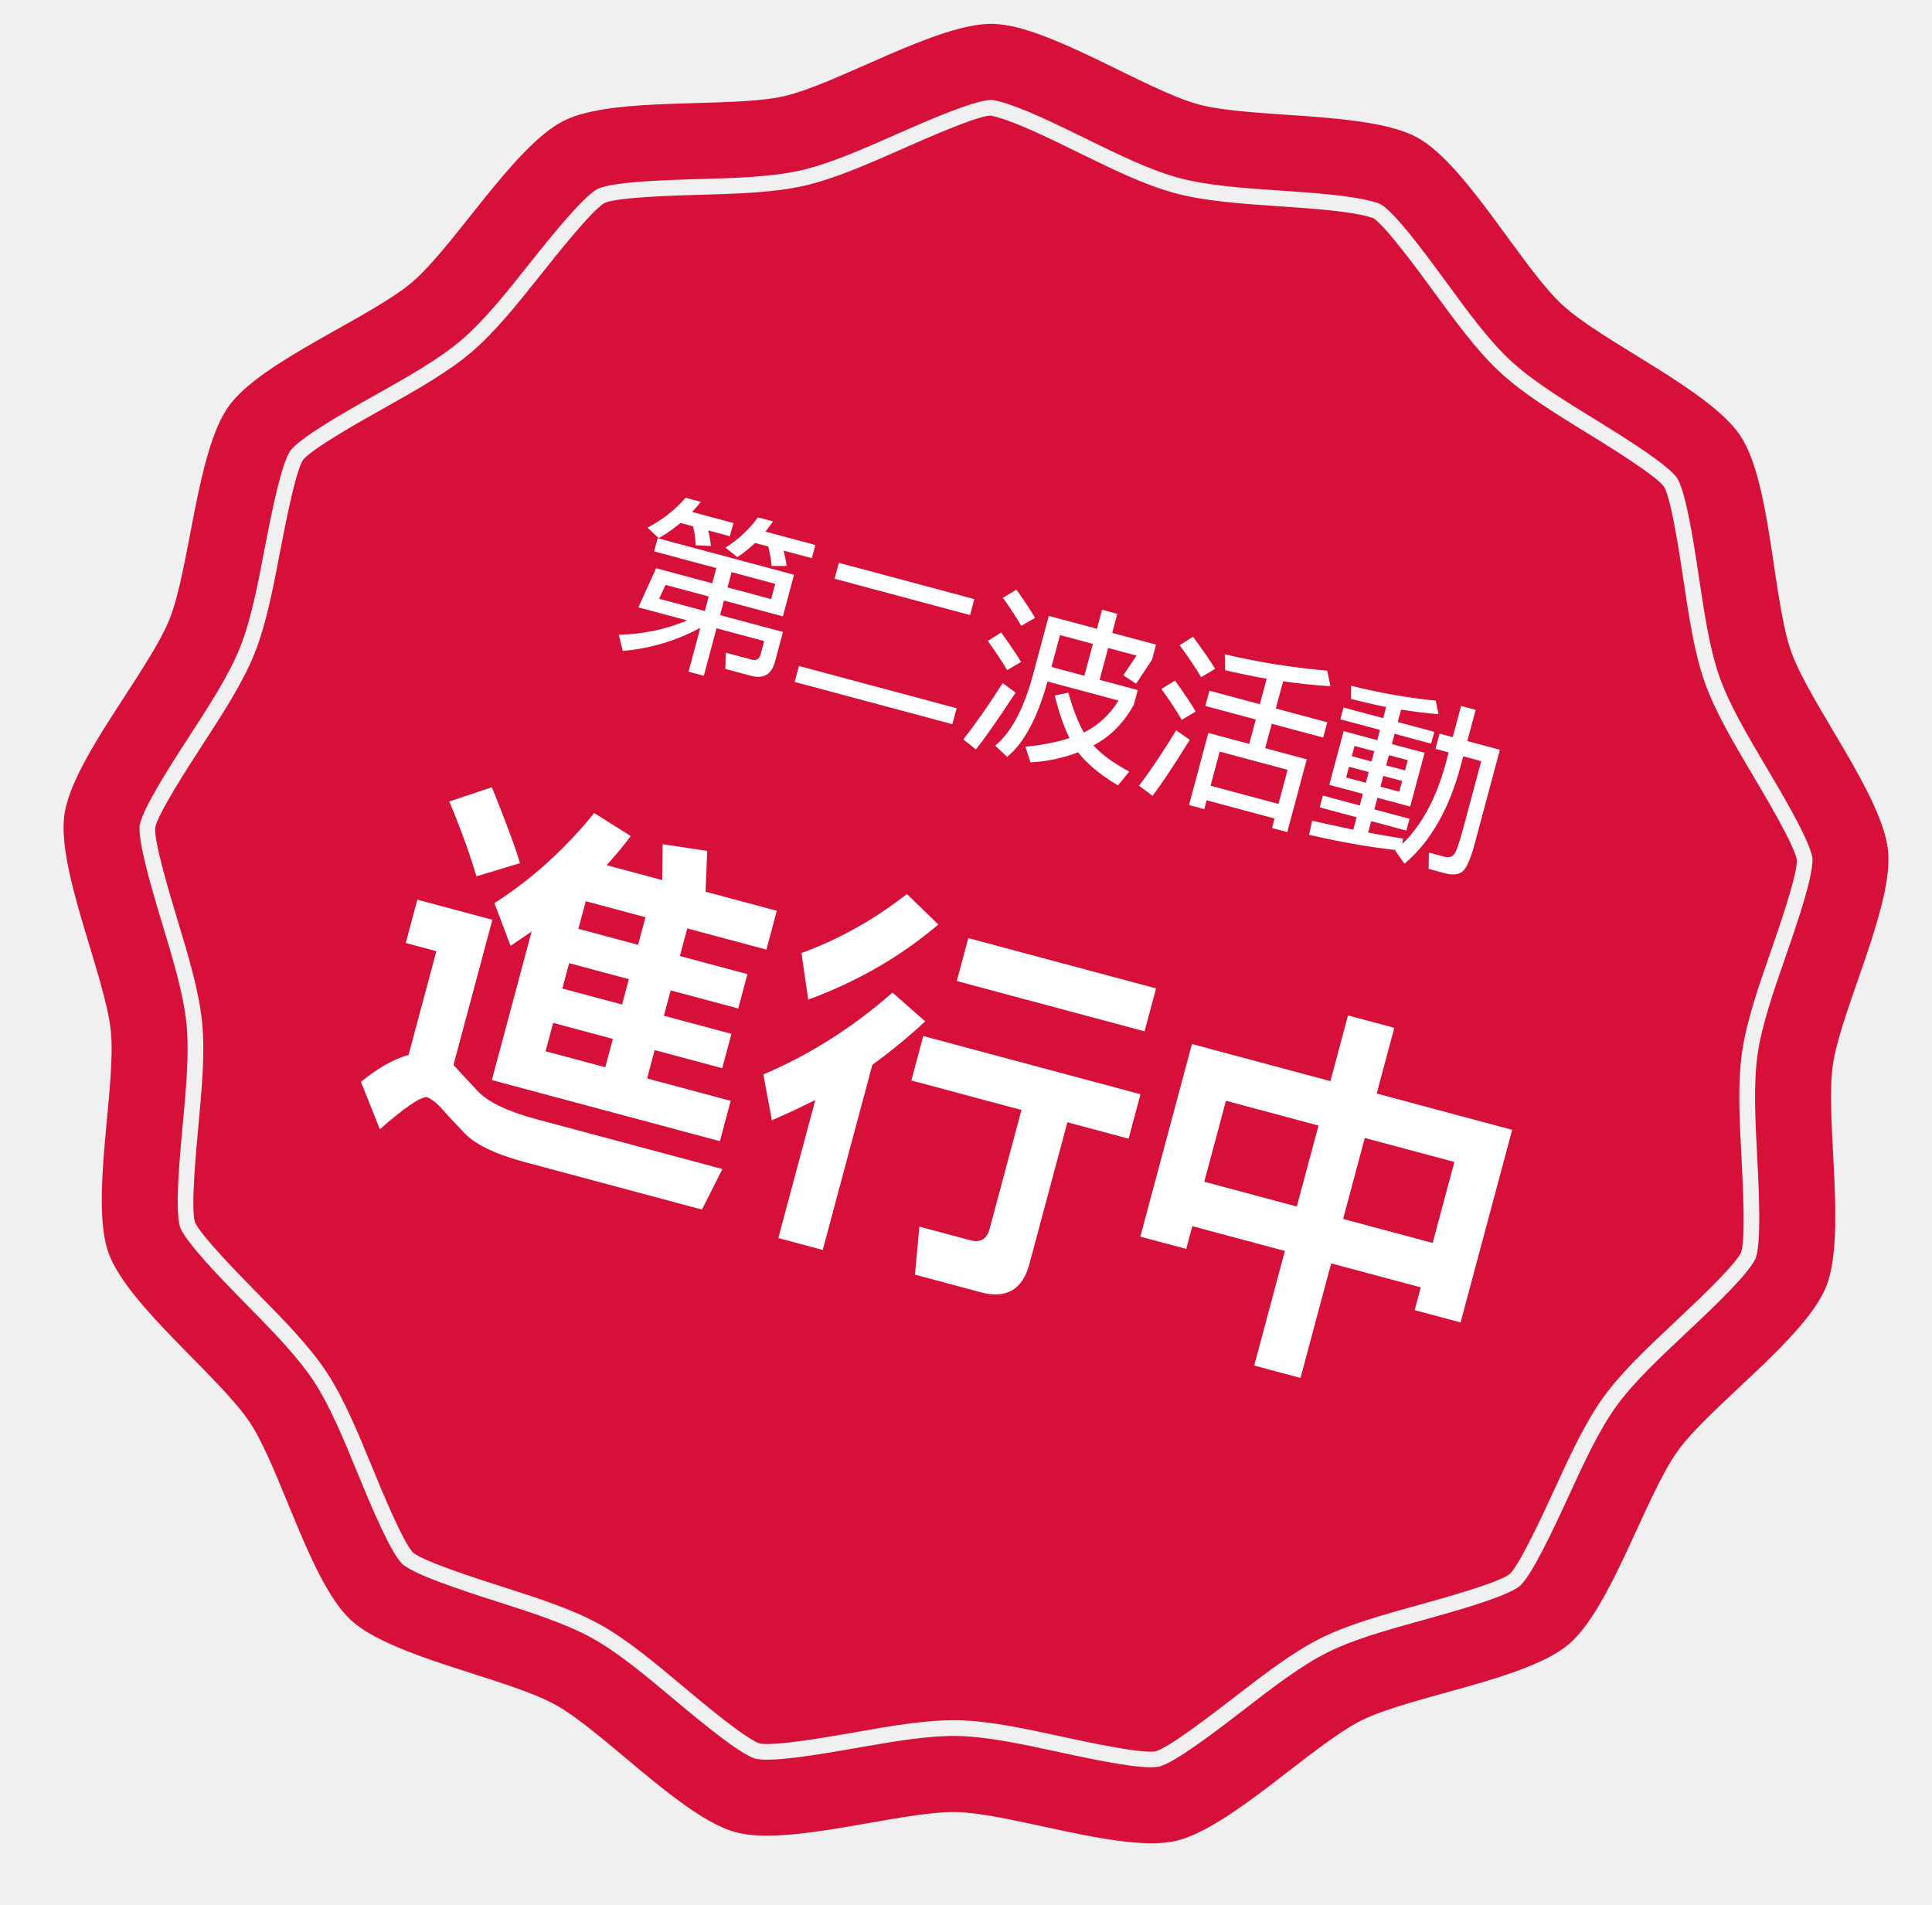
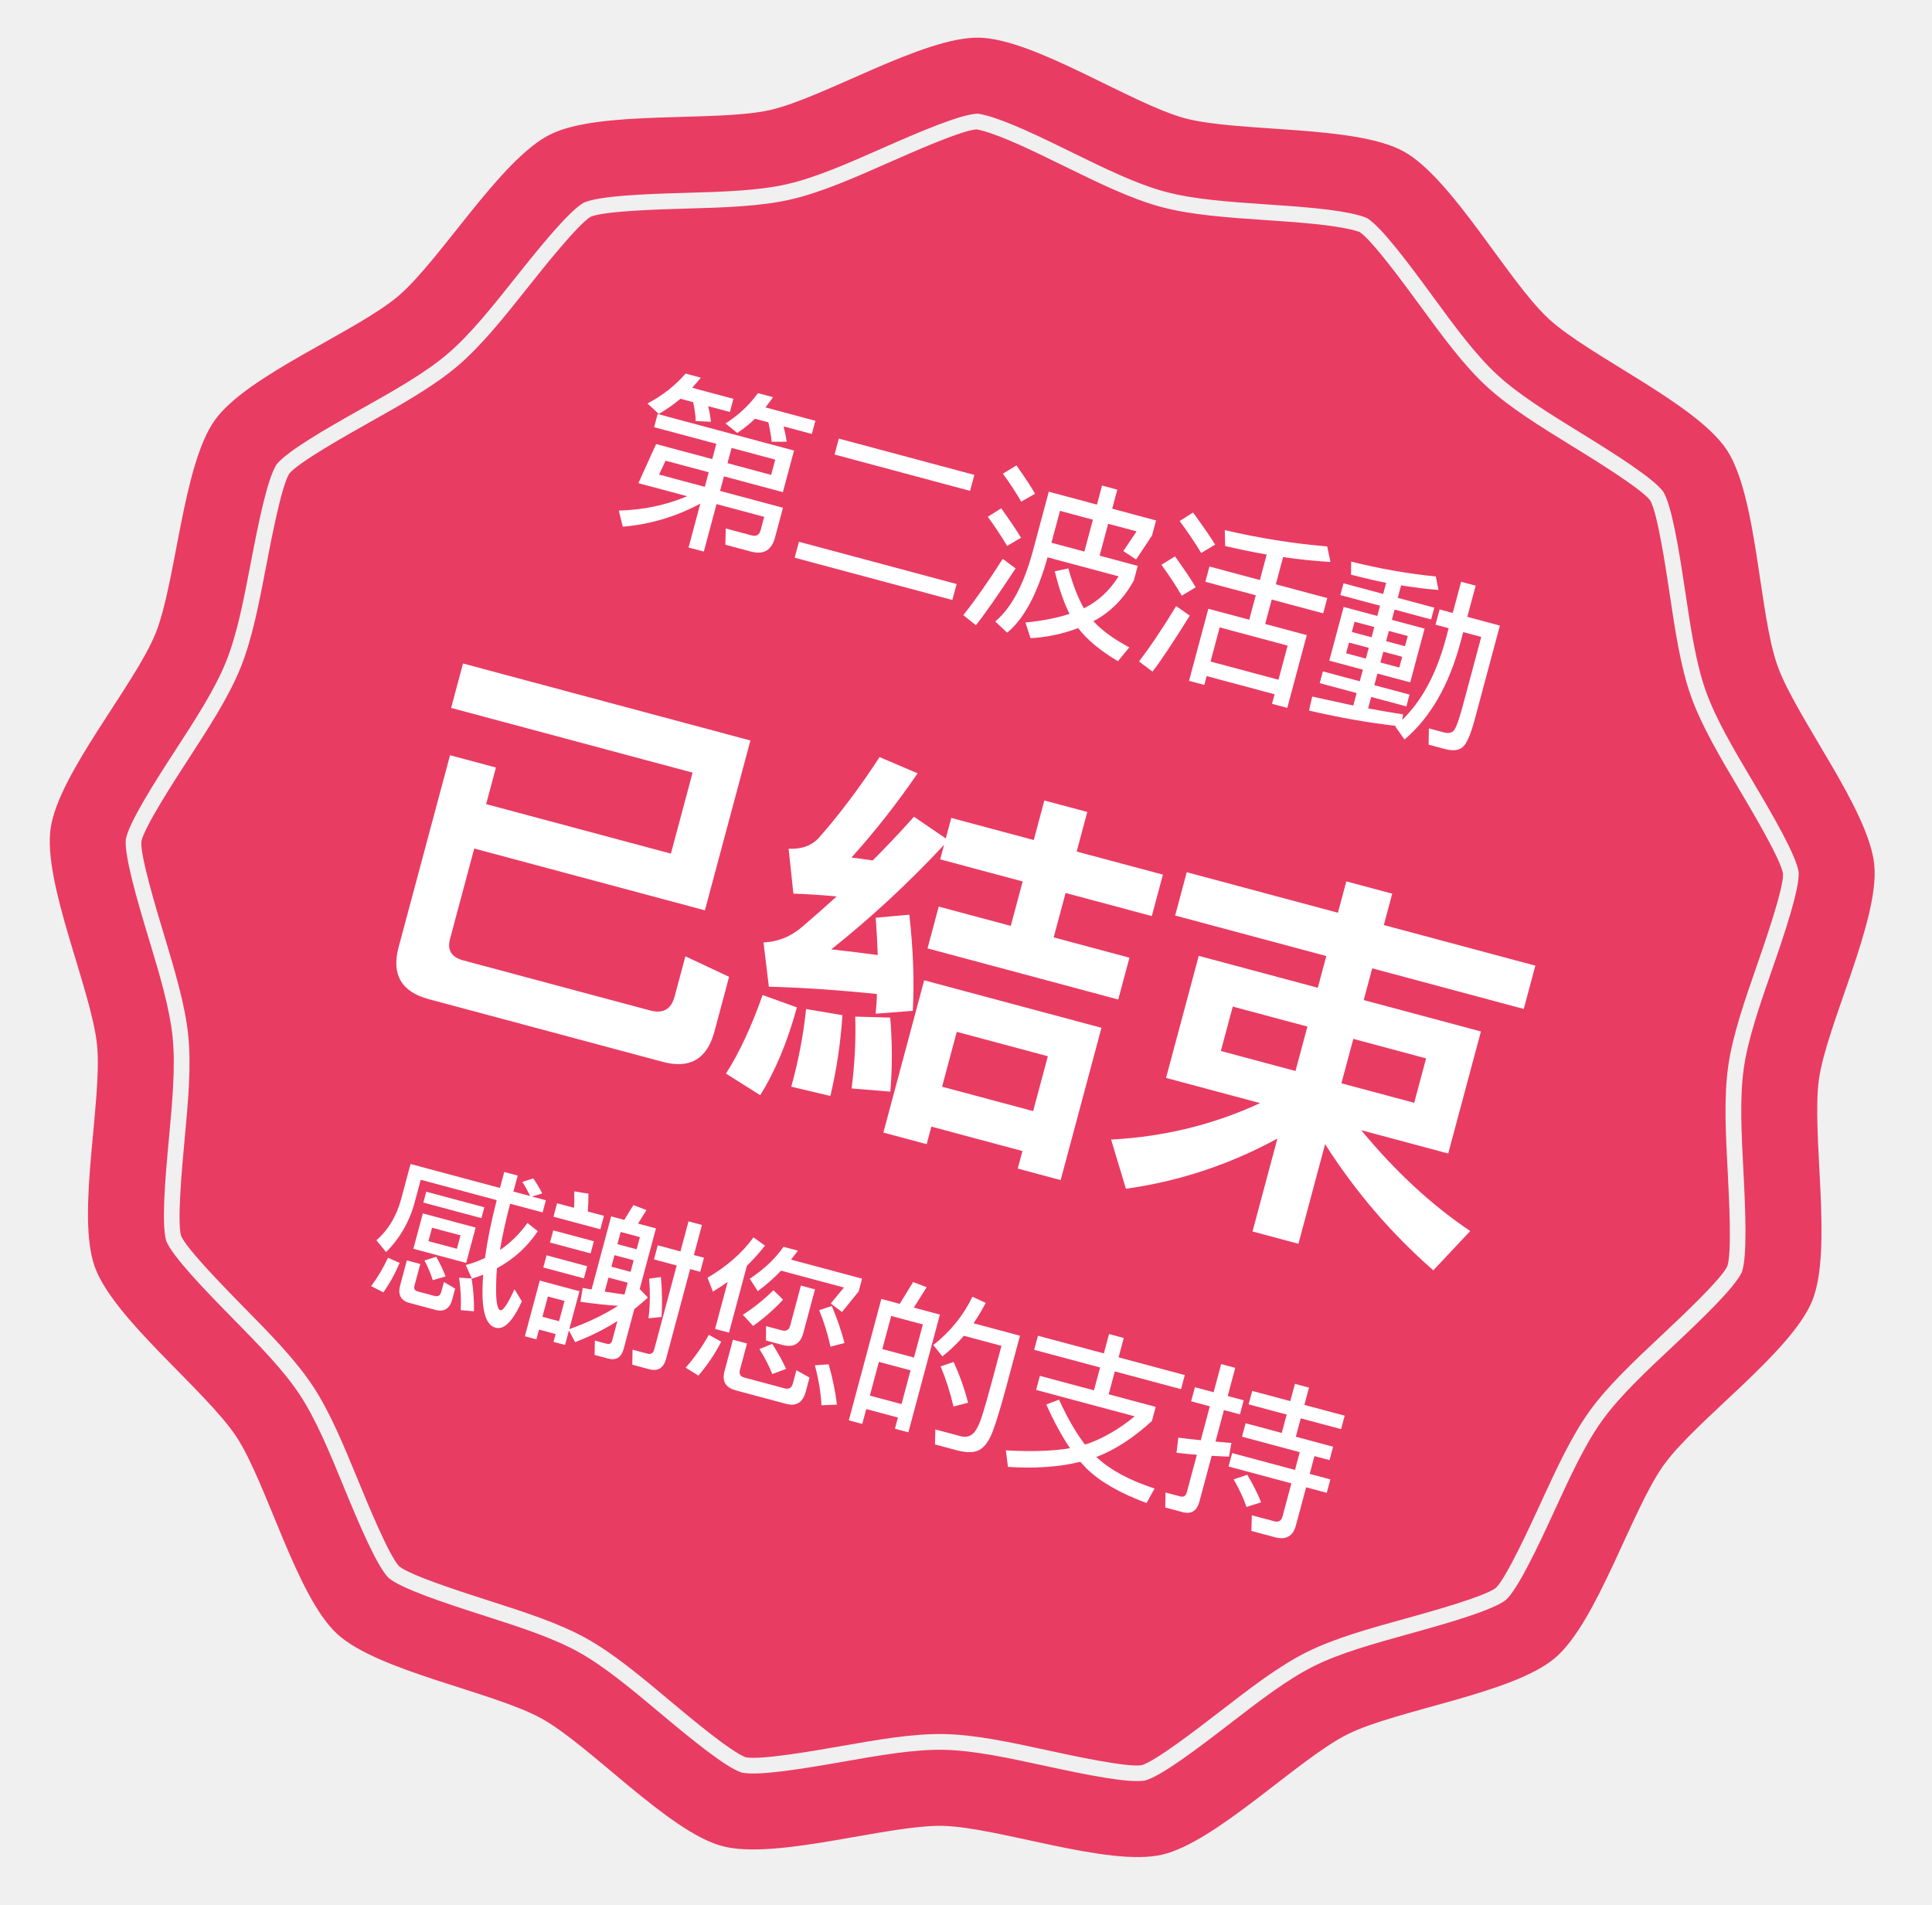
<svg xmlns="http://www.w3.org/2000/svg" width="140px" height="138px" viewBox="0 0 140 138" version="1.1">
  <defs />
  <g id="Page-1" stroke="none" stroke-width="1" fill="none" fill-rule="evenodd">
-     <g id="sticker" transform="translate(-12, -13)">
+     <g id="sticker" transform="translate(-12, -11)">
      <g id="Page-1">
-         <g id="Group" transform="translate(82.01485, 82.37904) rotate(15) translate(-82.01485, -82.37904) translate(15.01485, 15.87904)">
-           <g id="sticker" transform="translate(0.999924, 0.225059)" fill="#D61038">
-             <path d="M66.282,2.21 C70.29,2.21 78.323,-0.529 82.214,0.431 C86.105,1.394 91.945,7.556 95.492,9.42 C99.041,11.286 107.426,12.598 110.424,15.26 C113.426,17.921 115.736,26.095 118.011,29.401 C120.288,32.704 127.103,37.766 128.524,41.519 C129.944,45.274 128.198,53.587 128.678,57.57 C129.162,61.556 132.848,69.212 132.365,73.196 C131.881,77.18 126.473,83.73 125.054,87.481 C123.634,91.234 123.343,99.726 121.065,103.03 C118.791,106.332 110.964,109.616 107.962,112.277 C104.963,114.936 100.767,122.323 97.218,124.189 C93.67,126.055 85.215,125.317 81.324,126.28 C77.434,127.239 70.289,131.825 66.282,131.825 C62.279,131.825 55.134,127.239 51.243,126.28 C47.352,125.317 38.897,126.055 35.35,124.189 C31.803,122.323 27.603,114.936 24.604,112.277 C21.604,109.616 13.777,106.332 11.502,103.03 C9.225,99.726 8.934,91.234 7.513,87.481 C6.093,83.73 0.687,77.18 0.202,73.196 C-0.281,69.212 3.406,61.556 3.889,57.57 C4.372,53.587 2.623,45.274 4.043,41.519 C5.463,37.766 12.278,32.704 14.556,29.401 C16.831,26.095 19.142,17.921 22.143,15.26 C25.141,12.598 33.525,11.286 37.075,9.42 C40.622,7.556 46.463,1.393 50.353,0.431 C54.244,-0.529 62.275,2.21 66.282,2.21 Z M66.282,126.313 L66.245,126.31 C65.033,126.235 62.102,124.911 59.449,123.677 C56.972,122.524 54.646,121.441 52.559,120.928 C50.471,120.411 47.907,120.286 45.194,120.155 C42.245,120.014 39.008,119.82 37.915,119.312 C36.859,118.69 34.862,116.132 33.07,113.782 C31.414,111.611 29.861,109.574 28.255,108.151 C26.645,106.722 24.437,105.424 22.1,104.047 C19.55,102.547 16.77,100.865 16.037,99.904 C15.39,98.863 14.807,95.666 14.31,92.747 C13.851,90.057 13.42,87.534 12.66,85.525 C11.896,83.512 10.544,81.33 9.112,79.022 C7.552,76.508 5.871,73.727 5.668,72.539 C5.579,71.318 6.546,68.221 7.458,65.41 C8.3,62.816 9.093,60.374 9.353,58.235 C9.613,56.097 9.426,53.534 9.229,50.822 C9.014,47.872 8.815,44.628 9.189,43.478 C9.675,42.356 11.971,40.061 14.087,37.995 C16.028,36.099 17.862,34.307 19.085,32.533 C20.308,30.758 21.33,28.407 22.411,25.918 C23.593,23.199 24.925,20.234 25.787,19.391 C26.742,18.622 29.839,17.659 32.67,16.813 C35.271,16.037 37.727,15.303 39.633,14.302 C41.536,13.3 43.535,11.692 45.65,9.991 C47.951,8.139 50.502,6.136 51.659,5.786 L51.754,5.758 L51.855,5.763 C51.862,5.757 52.039,5.739 52.344,5.739 C54.026,5.739 56.644,6.253 58.952,6.706 C61.62,7.23 64.135,7.723 66.282,7.723 C68.435,7.723 70.951,7.229 73.615,6.706 C75.933,6.251 78.547,5.739 80.223,5.739 C80.675,5.739 80.869,5.778 80.904,5.785 C82.059,6.13 84.609,8.135 86.913,9.988 C89.039,11.698 91.034,13.303 92.933,14.301 C94.84,15.303 97.296,16.037 99.897,16.813 C102.729,17.659 105.828,18.625 106.767,19.381 C107.646,20.236 108.974,23.199 110.153,25.912 C111.238,28.407 112.26,30.758 113.478,32.528 C114.705,34.307 116.539,36.099 118.481,37.995 C120.596,40.061 122.893,42.358 123.374,43.468 C123.753,44.634 123.554,47.878 123.339,50.831 C123.142,53.547 122.956,56.099 123.213,58.231 C123.474,60.374 124.268,62.816 125.107,65.405 C126.022,68.221 126.989,71.323 126.901,72.523 C126.696,73.729 125.016,76.508 123.456,79.022 C122.024,81.33 120.671,83.512 119.907,85.528 C119.147,87.534 118.717,90.057 118.261,92.729 C117.76,95.666 117.175,98.864 116.539,99.89 C115.796,100.866 113.017,102.547 110.468,104.047 C108.13,105.424 105.922,106.722 104.315,108.148 C102.704,109.578 101.148,111.618 99.499,113.779 C97.699,116.139 95.702,118.695 94.667,119.303 C93.557,119.82 90.323,120.014 87.374,120.155 C84.66,120.286 82.097,120.411 80.005,120.928 C77.919,121.441 75.593,122.526 73.128,123.672 C70.471,124.909 67.535,126.235 66.317,126.31 L66.282,126.313 Z M52.344,6.88 C52.089,6.88 51.945,6.895 51.9,6.899 C50.946,7.192 47.852,9.682 46.365,10.879 C44.203,12.618 42.164,14.259 40.162,15.313 C38.158,16.364 35.651,17.114 32.995,17.907 C31.309,18.41 27.357,19.591 26.539,20.245 C25.807,20.964 24.16,24.752 23.458,26.369 C22.351,28.914 21.308,31.314 20.023,33.18 C18.737,35.045 16.864,36.876 14.882,38.812 C13.621,40.043 10.669,42.925 10.251,43.884 C9.935,44.864 10.237,48.98 10.365,50.739 C10.566,53.509 10.756,56.124 10.483,58.373 C10.21,60.623 9.4,63.115 8.543,65.758 C7.998,67.439 6.724,71.362 6.797,72.403 C6.973,73.414 9.149,76.922 10.079,78.42 C11.541,80.778 12.921,83.002 13.725,85.122 C14.524,87.233 14.964,89.809 15.429,92.536 C15.729,94.295 16.424,98.368 16.974,99.259 C17.601,100.075 21.158,102.169 22.676,103.064 C25.063,104.468 27.317,105.796 29.008,107.296 C30.698,108.793 32.285,110.874 33.965,113.075 C35.043,114.489 37.546,117.772 38.443,118.304 C39.376,118.733 43.492,118.932 45.248,119.016 C48.019,119.151 50.636,119.276 52.83,119.82 C55.026,120.361 57.4,121.465 59.915,122.636 C61.627,123.433 65.142,125.069 66.282,125.168 C67.426,125.069 70.947,123.43 72.649,122.639 C75.164,121.466 77.54,120.361 79.732,119.82 C81.931,119.276 84.548,119.151 87.319,119.016 C89.076,118.932 93.191,118.733 94.139,118.294 C95.02,117.773 97.427,114.617 98.584,113.102 C100.276,110.881 101.864,108.799 103.56,107.294 C105.25,105.796 107.504,104.468 109.891,103.064 C111.41,102.169 114.967,100.075 115.604,99.242 C116.143,98.368 116.838,94.295 117.135,92.557 C117.603,89.809 118.043,87.233 118.842,85.122 C119.645,83.002 121.027,80.778 122.488,78.42 C123.418,76.922 125.595,73.414 125.772,72.385 C125.844,71.362 124.616,67.58 124.026,65.763 C123.166,63.115 122.356,60.623 122.083,58.368 C121.812,56.129 122.002,53.52 122.202,50.761 C122.331,48.989 122.631,44.866 122.31,43.871 C121.897,42.925 118.945,40.043 117.686,38.812 C115.703,36.876 113.831,35.045 112.541,33.176 C111.259,31.315 110.216,28.914 109.112,26.375 C108.406,24.752 106.759,20.964 106.013,20.234 C105.21,19.591 101.259,18.41 99.57,17.907 C96.916,17.114 94.408,16.364 92.403,15.31 C90.406,14.26 88.37,12.623 86.215,10.889 C84.827,9.773 81.612,7.187 80.617,6.889 C80.639,6.896 80.502,6.88 80.223,6.88 C78.656,6.88 76.101,7.38 73.847,7.823 C71.114,8.359 68.546,8.864 66.282,8.864 C64.023,8.864 61.456,8.36 58.738,7.828 C56.475,7.382 53.916,6.88 52.344,6.88 L52.344,6.88 L52.344,6.88 Z" id="Fill-1" />
+         <g id="sticker">
+           <g id="Page-1">
+             <g id="Group" transform="translate(81.98515, 81.62096) rotate(15) translate(-81.98515, -81.62096) translate(14.98515, 15.12096)">
+               <g id="sticker" transform="translate(0.000076, 0.242511)" fill="#E93C63">
+                 <path d="M66.282,2.21 C70.29,2.21 78.323,-0.529 82.214,0.431 C86.105,1.394 91.945,7.556 95.492,9.42 C99.041,11.286 107.426,12.598 110.424,15.26 C113.426,17.921 115.736,26.095 118.011,29.401 C120.288,32.704 127.103,37.766 128.524,41.519 C129.944,45.274 128.198,53.587 128.678,57.57 C129.162,61.556 132.848,69.212 132.365,73.196 C131.881,77.18 126.473,83.73 125.054,87.481 C123.634,91.234 123.343,99.726 121.065,103.03 C118.791,106.332 110.964,109.616 107.962,112.277 C104.963,114.936 100.767,122.323 97.218,124.189 C93.67,126.055 85.215,125.317 81.324,126.28 C77.434,127.239 70.289,131.825 66.282,131.825 C62.279,131.825 55.134,127.239 51.243,126.28 C47.352,125.317 38.897,126.055 35.35,124.189 C31.803,122.323 27.603,114.936 24.604,112.277 C21.604,109.616 13.777,106.332 11.502,103.03 C9.225,99.726 8.934,91.234 7.513,87.481 C6.093,83.73 0.687,77.18 0.202,73.196 C-0.281,69.212 3.406,61.556 3.889,57.57 C4.372,53.587 2.623,45.274 4.043,41.519 C5.463,37.766 12.278,32.704 14.556,29.401 C16.831,26.095 19.142,17.921 22.143,15.26 C25.141,12.598 33.525,11.286 37.075,9.42 C40.622,7.556 46.463,1.393 50.353,0.431 C54.244,-0.529 62.275,2.21 66.282,2.21 L66.282,2.21 Z M66.282,126.313 L66.245,126.31 C65.033,126.235 62.102,124.911 59.449,123.677 C56.972,122.524 54.646,121.441 52.559,120.928 C50.471,120.411 47.907,120.286 45.194,120.155 C42.245,120.014 39.008,119.82 37.915,119.312 C36.859,118.69 34.862,116.132 33.07,113.782 C31.414,111.611 29.861,109.574 28.255,108.151 C26.645,106.722 24.437,105.424 22.1,104.047 C19.55,102.547 16.77,100.865 16.037,99.904 C15.39,98.863 14.807,95.666 14.31,92.747 C13.851,90.057 13.42,87.534 12.66,85.525 C11.896,83.512 10.544,81.33 9.112,79.022 C7.552,76.508 5.871,73.727 5.668,72.539 C5.579,71.318 6.546,68.221 7.458,65.41 C8.3,62.816 9.093,60.374 9.353,58.235 C9.613,56.097 9.426,53.534 9.229,50.822 C9.014,47.872 8.815,44.628 9.189,43.478 C9.675,42.356 11.971,40.061 14.087,37.995 C16.028,36.099 17.862,34.307 19.085,32.533 C20.308,30.758 21.33,28.407 22.411,25.918 C23.593,23.199 24.925,20.234 25.787,19.391 C26.742,18.622 29.839,17.659 32.67,16.813 C35.271,16.037 37.727,15.303 39.633,14.302 C41.536,13.3 43.535,11.692 45.65,9.991 C47.951,8.139 50.502,6.136 51.659,5.786 L51.754,5.758 L51.855,5.763 C51.862,5.757 52.039,5.739 52.344,5.739 C54.026,5.739 56.644,6.253 58.952,6.706 C61.62,7.23 64.135,7.723 66.282,7.723 C68.435,7.723 70.951,7.229 73.615,6.706 C75.933,6.251 78.547,5.739 80.223,5.739 C80.675,5.739 80.869,5.778 80.904,5.785 C82.059,6.13 84.609,8.135 86.913,9.988 C89.039,11.698 91.034,13.303 92.933,14.301 C94.84,15.303 97.296,16.037 99.897,16.813 C102.729,17.659 105.828,18.625 106.767,19.381 C107.646,20.236 108.974,23.199 110.153,25.912 C111.238,28.407 112.26,30.758 113.478,32.528 C114.705,34.307 116.539,36.099 118.481,37.995 C120.596,40.061 122.893,42.358 123.374,43.468 C123.753,44.634 123.554,47.878 123.339,50.831 C123.142,53.547 122.956,56.099 123.213,58.231 C123.474,60.374 124.268,62.816 125.107,65.405 C126.022,68.221 126.989,71.323 126.901,72.523 C126.696,73.729 125.016,76.508 123.456,79.022 C122.024,81.33 120.671,83.512 119.907,85.528 C119.147,87.534 118.717,90.057 118.261,92.729 C117.76,95.666 117.175,98.864 116.539,99.89 C115.796,100.866 113.017,102.547 110.468,104.047 C108.13,105.424 105.922,106.722 104.315,108.148 C102.704,109.578 101.148,111.618 99.499,113.779 C97.699,116.139 95.702,118.695 94.667,119.303 C93.557,119.82 90.323,120.014 87.374,120.155 C84.66,120.286 82.097,120.411 80.005,120.928 C77.919,121.441 75.593,122.526 73.128,123.672 C70.471,124.909 67.535,126.235 66.317,126.31 L66.282,126.313 L66.282,126.313 Z M52.344,6.88 C52.089,6.88 51.945,6.895 51.9,6.899 C50.946,7.192 47.852,9.682 46.365,10.879 C44.203,12.618 42.164,14.259 40.162,15.313 C38.158,16.364 35.651,17.114 32.995,17.907 C31.309,18.41 27.357,19.591 26.539,20.245 C25.807,20.964 24.16,24.752 23.458,26.369 C22.351,28.914 21.308,31.314 20.023,33.18 C18.737,35.045 16.864,36.876 14.882,38.812 C13.621,40.043 10.669,42.925 10.251,43.884 C9.935,44.864 10.237,48.98 10.365,50.739 C10.566,53.509 10.756,56.124 10.483,58.373 C10.21,60.623 9.4,63.115 8.543,65.758 C7.998,67.439 6.724,71.362 6.797,72.403 C6.973,73.414 9.149,76.922 10.079,78.42 C11.541,80.778 12.921,83.002 13.725,85.122 C14.524,87.233 14.964,89.809 15.429,92.536 C15.729,94.295 16.424,98.368 16.974,99.259 C17.601,100.075 21.158,102.169 22.676,103.064 C25.063,104.468 27.317,105.796 29.008,107.296 C30.698,108.793 32.285,110.874 33.965,113.075 C35.043,114.489 37.546,117.772 38.443,118.304 C39.376,118.733 43.492,118.932 45.248,119.016 C48.019,119.151 50.636,119.276 52.83,119.82 C55.026,120.361 57.4,121.465 59.915,122.636 C61.627,123.433 65.142,125.069 66.282,125.168 C67.426,125.069 70.947,123.43 72.649,122.639 C75.164,121.466 77.54,120.361 79.732,119.82 C81.931,119.276 84.548,119.151 87.319,119.016 C89.076,118.932 93.191,118.733 94.139,118.294 C95.02,117.773 97.427,114.617 98.584,113.102 C100.276,110.881 101.864,108.799 103.56,107.294 C105.25,105.796 107.504,104.468 109.891,103.064 C111.41,102.169 114.967,100.075 115.604,99.242 C116.143,98.368 116.838,94.295 117.135,92.557 C117.603,89.809 118.043,87.233 118.842,85.122 C119.645,83.002 121.027,80.778 122.488,78.42 C123.418,76.922 125.595,73.414 125.772,72.385 C125.844,71.362 124.616,67.58 124.026,65.763 C123.166,63.115 122.356,60.623 122.083,58.368 C121.812,56.129 122.002,53.52 122.202,50.761 C122.331,48.989 122.631,44.866 122.31,43.871 C121.897,42.925 118.945,40.043 117.686,38.812 C115.703,36.876 113.831,35.045 112.541,33.176 C111.259,31.315 110.216,28.914 109.112,26.375 C108.406,24.752 106.759,20.964 106.013,20.234 C105.21,19.591 101.259,18.41 99.57,17.907 C96.916,17.114 94.408,16.364 92.403,15.31 C90.406,14.26 88.37,12.623 86.215,10.889 C84.827,9.773 81.612,7.187 80.617,6.889 C80.639,6.896 80.502,6.88 80.223,6.88 C78.656,6.88 76.101,7.38 73.847,7.823 C71.114,8.359 68.546,8.864 66.282,8.864 C64.023,8.864 61.456,8.36 58.738,7.828 C56.475,7.382 53.916,6.88 52.344,6.88 L52.344,6.88 L52.344,6.88 Z" id="Fill-1" />
+               </g>
+               <path d="M34.918,33.042 L45.149,33.042 L45.149,36.162 L40.729,36.162 L40.729,37.254 L45.448,37.254 L45.448,39.49 C45.448,40.443 44.976,40.92 44.031,40.92 L42.107,40.92 L41.834,39.776 L43.771,39.776 C44.126,39.776 44.304,39.598 44.304,39.243 L44.304,38.242 L40.729,38.242 L40.729,41.804 L39.585,41.804 L39.585,38.515 C38.129,39.884 36.465,40.907 34.593,41.583 L34.008,40.53 C35.689,40.036 37.197,39.273 38.532,38.242 L34.866,38.242 L35.373,35.174 L39.585,35.174 L39.585,34.03 L34.918,34.03 L34.918,33.042 L34.918,33.042 Z M39.585,36.162 L36.348,36.162 L36.153,37.254 L39.585,37.254 L39.585,36.162 L39.585,36.162 Z M44.005,34.03 L40.729,34.03 L40.729,35.174 L44.005,35.174 L44.005,34.03 L44.005,34.03 Z M36.842,30.559 L39.936,30.559 L39.936,31.547 L38.311,31.547 C38.502,31.902 38.662,32.249 38.792,32.587 L37.713,32.821 C37.609,32.457 37.431,32.032 37.18,31.547 L36.231,31.547 C35.858,32.076 35.447,32.565 34.996,33.016 L34.008,32.496 C34.909,31.664 35.611,30.728 36.114,29.688 L37.258,29.688 C37.128,29.983 36.989,30.273 36.842,30.559 L36.842,30.559 L36.842,30.559 Z M42.341,30.559 L46.085,30.559 L46.085,31.547 L43.966,31.547 C44.157,31.894 44.326,32.232 44.473,32.561 L43.42,32.847 C43.281,32.474 43.082,32.041 42.822,31.547 L41.821,31.547 C41.535,32.024 41.21,32.466 40.846,32.873 L39.845,32.431 C40.599,31.608 41.167,30.698 41.548,29.701 L42.679,29.701 C42.575,29.987 42.462,30.273 42.341,30.559 L42.341,30.559 L42.341,30.559 Z M48.061,31.365 L58.227,31.365 L58.227,32.561 L48.061,32.561 L48.061,31.365 L48.061,31.365 Z M47.203,39.334 L59.033,39.334 L59.033,40.53 L47.203,40.53 L47.203,39.334 L47.203,39.334 Z M62.01,32.353 C61.516,31.859 60.914,31.322 60.203,30.741 L60.996,29.909 C61.906,30.672 62.517,31.218 62.829,31.547 L62.01,32.353 L62.01,32.353 Z M60.086,41.388 C60.658,40.062 61.226,38.502 61.789,36.708 L62.868,37.137 C62.105,39.434 61.533,41.007 61.152,41.856 L60.086,41.388 L60.086,41.388 Z M61.854,35.72 C61.334,35.209 60.701,34.65 59.956,34.043 L60.736,33.198 C61.689,33.987 62.335,34.55 62.673,34.888 L61.854,35.72 L61.854,35.72 Z M70.226,35.759 L64.896,35.759 C64.87,38.515 64.398,40.526 63.479,41.791 L62.439,41.232 C63.314,39.984 63.752,38.09 63.752,35.551 L63.752,31.144 L67.366,31.144 L67.366,29.714 L68.51,29.714 L68.51,31.144 L71.799,31.144 L71.799,32.275 L71.136,34.251 L70.083,33.9 L70.642,32.275 L68.51,32.275 L68.51,34.667 L71.37,34.667 L71.37,35.759 C71.015,37.224 70.326,38.428 69.303,39.373 C70.066,39.858 71.067,40.244 72.306,40.53 L71.773,41.713 C70.317,41.297 69.182,40.773 68.367,40.14 C67.405,40.833 66.356,41.366 65.221,41.739 L64.571,40.738 C65.706,40.313 66.681,39.837 67.496,39.308 C66.889,38.623 66.278,37.722 65.663,36.604 L66.56,36.149 C67.184,37.206 67.795,38.038 68.393,38.645 C68.419,38.619 68.449,38.593 68.484,38.567 C69.281,37.856 69.862,36.92 70.226,35.759 L70.226,35.759 L70.226,35.759 Z M64.896,34.667 L67.366,34.667 L67.366,32.275 L64.896,32.275 L64.896,34.667 L64.896,34.667 Z M76.791,30.533 C79.382,30.446 81.874,30.186 84.266,29.753 L84.786,30.78 C83.703,31.005 82.567,31.187 81.38,31.326 L81.38,33.367 L85.241,33.367 L85.241,34.511 L81.38,34.511 L81.38,36.344 L84.5,36.344 L84.5,41.804 L83.356,41.804 L83.356,41.089 L78.26,41.089 L78.26,41.752 L77.116,41.752 L77.116,36.344 L80.184,36.344 L80.184,34.511 L76.401,34.511 L76.401,33.367 L80.184,33.367 L80.184,31.456 C79.196,31.543 78.173,31.603 77.116,31.638 L76.791,30.533 L76.791,30.533 Z M83.356,37.436 L78.26,37.436 L78.26,39.997 L83.356,39.997 L83.356,37.436 L83.356,37.436 Z M75.569,32.574 C74.988,32.011 74.286,31.4 73.463,30.741 L74.243,29.896 C75.3,30.754 76.015,31.365 76.388,31.729 L75.569,32.574 L75.569,32.574 Z M73.255,41.336 C73.784,40.036 74.304,38.511 74.815,36.76 L75.946,37.176 C75.261,39.421 74.741,40.959 74.386,41.791 L73.255,41.336 L73.255,41.336 Z M75.01,35.928 C74.455,35.373 73.788,34.78 73.008,34.147 L73.801,33.302 C74.806,34.134 75.482,34.728 75.829,35.083 L75.01,35.928 L75.01,35.928 Z M86.229,30.364 C88.378,30.329 90.445,30.147 92.43,29.818 L92.872,30.715 C92.005,30.871 91.104,30.997 90.168,31.092 L90.168,32.028 L92.911,32.028 L92.911,32.912 L90.168,32.912 L90.168,33.679 L92.625,33.679 L92.625,37.709 L90.168,37.709 L90.168,38.58 L92.807,38.58 L92.807,39.464 L90.168,39.464 L90.168,40.322 C91.043,40.253 91.897,40.175 92.729,40.088 L92.768,40.491 C93.791,38.784 94.302,36.613 94.302,33.978 L94.302,33.198 L93.314,33.198 L93.314,32.054 L94.302,32.054 L94.302,29.714 L95.394,29.714 L95.394,32.054 L97.838,32.054 L97.838,39.061 C97.838,40.24 97.725,40.978 97.5,41.277 C97.275,41.576 96.88,41.726 96.317,41.726 L95.082,41.726 L94.796,40.582 L95.914,40.582 C96.252,40.582 96.475,40.474 96.583,40.257 C96.692,40.04 96.746,39.377 96.746,38.268 L96.746,33.198 L95.394,33.198 L95.394,33.978 C95.394,37.185 94.696,39.798 93.301,41.817 L92.404,41.076 C92.413,41.05 92.421,41.033 92.43,41.024 C90.48,41.319 88.361,41.505 86.073,41.583 L86.034,40.543 C87.065,40.5 88.079,40.452 89.076,40.4 L89.076,39.464 L86.307,39.464 L86.307,38.58 L89.076,38.58 L89.076,37.709 L86.554,37.709 L86.554,33.679 L89.076,33.679 L89.076,32.912 L86.099,32.912 L86.099,32.028 L89.076,32.028 L89.076,31.196 C88.235,31.248 87.364,31.278 86.463,31.287 L86.229,30.364 L86.229,30.364 Z M89.076,36.877 L89.076,36.071 L87.594,36.071 L87.594,36.877 L89.076,36.877 L89.076,36.877 Z M90.168,36.071 L90.168,36.877 L91.585,36.877 L91.585,36.071 L90.168,36.071 L90.168,36.071 Z M89.076,35.278 L89.076,34.511 L87.594,34.511 L87.594,35.278 L89.076,35.278 L89.076,35.278 Z M90.168,34.511 L90.168,35.278 L91.585,35.278 L91.585,34.511 L90.168,34.511 L90.168,34.511 Z" id="第二波活動" fill="#FFFFFF" />
+               <path d="M25.974,54.155 L47.534,54.155 L47.534,66.895 L30.23,66.895 L30.23,73.671 C30.23,74.511 30.669,74.931 31.546,74.931 L45.574,74.931 C46.545,74.931 47.03,74.455 47.03,73.503 L47.03,70.479 L50.474,71.095 L50.474,75.211 C50.474,77.265 49.457,78.291 47.422,78.291 L29.866,78.291 C27.813,78.291 26.786,77.265 26.786,75.211 L26.786,60.819 L30.23,60.819 L30.23,63.563 L44.09,63.563 L44.09,57.487 L25.974,57.487 L25.974,54.155 Z M77.494,67.679 L77.494,79.103 L74.274,79.103 L74.274,77.787 L67.442,77.787 L67.442,79.103 L64.194,79.103 L64.194,67.679 L77.494,67.679 Z M74.274,70.675 L67.442,70.675 L67.442,74.791 L74.274,74.791 L74.274,70.675 Z M78.138,65.383 L63.83,65.383 L63.83,62.247 L69.234,62.247 L69.234,58.915 L63.046,58.915 L63.046,57.823 C61.273,61.165 59.294,64.31 57.11,67.259 C58.174,67.091 59.294,66.933 60.47,66.783 C60.227,65.981 59.947,65.122 59.63,64.207 L61.926,63.367 C62.859,65.757 63.541,67.978 63.97,70.031 L61.422,70.927 C61.347,70.442 61.254,69.975 61.142,69.527 C58.342,69.975 55.775,70.479 53.442,71.039 L52.238,68.043 C53.246,67.726 54.058,67.11 54.674,66.195 C55.29,65.299 55.897,64.385 56.494,63.451 C55.393,63.638 54.366,63.843 53.414,64.067 L52.238,61.015 C53.171,60.81 53.815,60.353 54.17,59.643 C55.159,57.646 56.065,55.397 56.886,52.895 L59.854,53.315 C58.977,55.798 57.959,58.178 56.802,60.455 C57.287,60.381 57.801,60.315 58.342,60.259 C59.033,59.065 59.723,57.786 60.414,56.423 L63.046,57.347 L63.046,55.807 L69.234,55.807 L69.234,52.839 L72.454,52.839 L72.454,55.807 L78.922,55.807 L78.922,58.915 L72.454,58.915 L72.454,62.247 L78.138,62.247 L78.138,65.383 Z M52.07,77.927 C52.611,76.229 52.975,74.166 53.162,71.739 L55.794,71.963 C55.775,74.595 55.467,76.873 54.87,78.795 L52.07,77.927 Z M56.886,77.619 C56.905,75.659 56.765,73.755 56.466,71.907 L59.126,71.655 C59.518,73.615 59.742,75.575 59.798,77.535 L56.886,77.619 Z M61.142,76.611 C60.899,74.819 60.535,73.121 60.05,71.515 L62.514,70.927 C63.13,72.626 63.597,74.353 63.914,76.107 L61.142,76.611 Z M106.698,58.439 L95.33,58.439 L95.33,60.819 L104.122,60.819 L104.122,69.975 L97.598,69.975 C100.771,72.234 103.945,73.905 107.118,74.987 L105.27,78.431 C101.63,76.639 98.317,74.371 95.33,71.627 L95.33,79.103 L91.886,79.103 L91.886,72.131 C89.049,74.838 85.829,76.957 82.226,78.487 L80.266,75.323 C83.925,74.129 87.173,72.346 90.01,69.975 L82.954,69.975 L82.954,60.819 L91.886,60.819 L91.886,58.439 L80.546,58.439 L80.546,55.191 L91.886,55.191 L91.886,52.839 L95.33,52.839 L95.33,55.191 L106.698,55.191 L106.698,58.439 Z M91.886,67.063 L91.886,63.731 L86.286,63.731 L86.286,67.063 L91.886,67.063 Z M95.33,63.731 L95.33,67.063 L100.79,67.063 L100.79,63.731 L95.33,63.731 Z" id="已結束" fill="#FFFFFF" />
+               <path d="M33.308,91.815 L37.664,91.815 L37.664,92.631 L33.308,92.631 L33.308,91.815 Z M37.436,93.399 L37.436,96.051 L33.476,96.051 L33.476,93.399 L37.436,93.399 Z M36.524,94.227 L34.388,94.227 L34.388,95.235 L36.524,95.235 L36.524,94.227 Z M38.396,91.083 L32.696,91.083 L32.696,92.775 C32.696,94.215 32.341,95.555 31.628,96.795 L30.728,96.147 C31.369,95.195 31.688,94.071 31.688,92.775 L31.688,90.171 L38.396,90.171 L38.396,88.971 L39.404,88.971 L39.404,90.171 L40.652,90.171 C40.46,89.923 40.193,89.643 39.848,89.331 L40.544,88.875 C40.905,89.179 41.208,89.475 41.456,89.763 L40.796,90.171 L41.84,90.171 L41.84,91.083 L39.404,91.083 C39.412,92.395 39.464,93.539 39.56,94.515 C40.169,93.811 40.64,93.007 40.976,92.103 L41.852,92.487 C41.42,93.767 40.701,94.887 39.692,95.847 C39.74,96.143 39.796,96.415 39.86,96.663 C40.165,98.023 40.448,98.711 40.712,98.727 C40.921,98.711 41.12,98.131 41.312,96.987 L42.056,97.695 C41.792,99.263 41.345,100.043 40.712,100.035 C39.984,100.035 39.417,99.127 39.008,97.311 C38.944,97.063 38.892,96.811 38.852,96.555 C38.62,96.723 38.381,96.887 38.132,97.047 L37.448,96.207 C37.889,95.951 38.292,95.667 38.66,95.355 C38.5,94.091 38.412,92.667 38.396,91.083 L38.396,91.083 Z M37.148,98.847 C37.148,99.559 36.821,99.915 36.164,99.915 L34.22,99.915 C33.564,99.915 33.236,99.559 33.236,98.847 L33.236,96.987 L34.244,96.987 L34.244,98.631 C34.244,98.847 34.356,98.955 34.58,98.955 L35.828,98.955 C36.101,98.955 36.236,98.819 36.236,98.547 L36.236,97.803 L37.148,98.055 L37.148,98.847 Z M34.472,96.663 L35.228,96.183 C35.621,96.583 35.96,96.983 36.248,97.383 L35.42,97.887 C35.18,97.495 34.865,97.087 34.472,96.663 L34.472,96.663 Z M37.22,97.215 L38.108,97.035 C38.453,97.811 38.712,98.563 38.888,99.291 L37.94,99.459 C37.796,98.763 37.557,98.015 37.22,97.215 L37.22,97.215 Z M31.22,99.459 C31.517,98.715 31.732,97.947 31.868,97.155 L32.78,97.299 C32.668,98.115 32.473,98.903 32.192,99.663 L31.22,99.459 Z M53.228,92.283 L53.228,98.991 C53.228,99.703 52.901,100.059 52.244,100.059 L50.972,100.059 L50.708,99.003 L51.812,99.003 C52.085,99.003 52.22,98.867 52.22,98.595 L52.22,92.283 L50.516,92.283 L50.516,91.227 L52.22,91.227 L52.22,88.971 L53.228,88.971 L53.228,91.227 L53.984,91.227 L53.984,92.283 L53.228,92.283 Z M50.54,93.723 L51.332,93.387 C51.685,94.355 51.948,95.283 52.124,96.171 L51.236,96.507 C51.124,95.651 50.893,94.723 50.54,93.723 L50.54,93.723 Z M42.92,92.139 L45.968,92.139 L45.968,93.051 L42.92,93.051 L42.92,92.139 Z M42.92,94.011 L45.968,94.011 L45.968,94.923 L42.92,94.923 L42.92,94.011 Z M50.072,90.075 L50.072,94.671 C50.08,94.655 50.088,94.643 50.096,94.635 L50.804,95.067 C50.572,95.427 50.329,95.783 50.072,96.135 L50.072,99.099 C50.072,99.755 49.769,100.083 49.16,100.083 L48.152,100.083 L47.9,99.075 L48.776,99.075 C49.001,99.075 49.112,98.967 49.112,98.751 L49.112,97.287 C48.36,98.103 47.505,98.859 46.544,99.555 L45.896,98.847 L45.896,99.939 L45.032,99.939 L45.032,99.351 L43.784,99.351 L43.784,100.083 L42.92,100.083 L42.92,95.907 L45.896,95.907 L45.896,98.751 C47.041,97.967 48.032,97.119 48.872,96.207 C48.024,96.375 47.121,96.515 46.16,96.627 L46.064,95.619 C46.281,95.595 46.496,95.575 46.712,95.559 L46.712,90.075 L47.696,90.075 L48.056,88.863 L49.064,88.971 L48.728,90.075 L50.072,90.075 Z M43.784,96.867 L43.784,98.391 L45.032,98.391 L45.032,96.867 L43.784,96.867 Z M49.112,94.407 L47.672,94.407 L47.672,95.463 C48.161,95.407 48.64,95.351 49.112,95.295 L49.112,94.407 Z M49.112,92.727 L47.672,92.727 L47.672,93.591 L49.112,93.591 L49.112,92.727 Z M49.112,90.987 L47.672,90.987 L47.672,91.899 L49.112,91.899 L49.112,90.987 Z M46.196,91.179 L42.68,91.179 L42.68,90.171 L43.952,90.171 C43.88,89.803 43.781,89.419 43.652,89.019 L44.696,88.911 C44.816,89.343 44.912,89.763 44.984,90.171 L46.196,90.171 L46.196,91.179 Z M54.608,92.559 C55.753,91.399 56.572,90.171 57.068,88.875 L58.028,89.235 C57.772,89.835 57.477,90.419 57.14,90.987 L57.14,96.003 L56.096,96.003 L56.096,92.475 C55.824,92.803 55.541,93.123 55.244,93.435 L54.608,92.559 Z M60.116,89.727 L65.444,89.727 L65.444,90.687 L64.664,92.439 L63.716,92.055 L64.34,90.687 L59.624,90.687 C59.272,91.327 58.857,91.951 58.376,92.559 L57.584,91.839 C58.401,90.919 58.988,89.963 59.348,88.971 L60.428,88.971 C60.324,89.219 60.22,89.471 60.116,89.727 L60.116,89.727 Z M62.348,91.359 L62.348,94.635 C62.348,95.451 61.937,95.859 61.112,95.859 L59.876,95.859 L59.612,94.851 L60.8,94.851 C61.129,94.851 61.292,94.687 61.292,94.359 L61.292,91.359 L62.348,91.359 Z M57.776,94.491 C58.417,93.787 58.976,93.023 59.456,92.199 L60.308,92.679 C59.852,93.543 59.317,94.343 58.7,95.079 L57.776,94.491 Z M64.508,95.079 C64.068,94.231 63.577,93.451 63.032,92.739 L63.836,92.211 C64.397,92.915 64.924,93.699 65.42,94.563 L64.508,95.079 Z M63.62,97.635 L63.62,98.691 C63.62,99.507 63.237,99.915 62.468,99.915 L58.688,99.915 C57.928,99.915 57.548,99.535 57.548,98.775 L57.548,96.423 L58.604,96.423 L58.604,98.403 C58.604,98.707 58.756,98.859 59.06,98.859 L62.072,98.859 C62.401,98.859 62.564,98.695 62.564,98.367 L62.564,97.371 L63.62,97.635 Z M59.576,96.579 L60.38,95.979 C60.925,96.475 61.404,96.971 61.82,97.467 L60.944,98.091 C60.584,97.595 60.129,97.091 59.576,96.579 L59.576,96.579 Z M63.764,96.675 L64.712,96.351 C65.257,97.263 65.7,98.151 66.044,99.015 L64.976,99.351 C64.704,98.511 64.301,97.619 63.764,96.675 L63.764,96.675 Z M54.764,99.267 C55.197,98.395 55.532,97.483 55.772,96.531 L56.768,96.783 C56.552,97.759 56.233,98.691 55.808,99.579 L54.764,99.267 Z M67.172,99.891 L67.172,90.783 L68.552,90.783 L69.08,89.007 L70.124,89.115 L69.608,90.783 L71.564,90.783 L71.564,99.615 L70.556,99.615 L70.556,98.775 L68.18,98.775 L68.18,99.891 L67.172,99.891 Z M68.18,95.235 L68.18,97.767 L70.556,97.767 L70.556,95.235 L68.18,95.235 Z M68.18,91.791 L68.18,94.275 L70.556,94.275 L70.556,91.791 L68.18,91.791 Z M71.672,93.039 C72.609,91.791 73.22,90.419 73.508,88.923 L74.552,89.103 C74.424,89.671 74.269,90.223 74.084,90.759 L77.564,90.759 L77.564,94.341 C77.564,96.049 77.526,97.263 77.45,97.983 C77.374,98.703 77.181,99.213 76.868,99.513 C76.556,99.813 76.033,99.963 75.296,99.963 L73.652,99.963 L73.4,98.907 L75.296,98.907 C75.673,98.907 75.948,98.763 76.124,98.475 C76.285,98.195 76.38,97.753 76.412,97.149 C76.444,96.545 76.46,95.559 76.46,94.191 L76.46,91.815 L73.64,91.815 C73.328,92.463 72.957,93.079 72.524,93.663 L71.672,93.039 Z M74.24,96.963 C73.744,96.035 73.193,95.179 72.584,94.395 L73.412,93.843 C74.085,94.651 74.676,95.511 75.188,96.423 L74.24,96.963 Z M87.104,94.251 L79.712,94.251 L79.712,93.195 L83.768,93.195 L83.768,91.479 L78.824,91.479 L78.824,90.423 L83.768,90.423 L83.768,88.971 L84.872,88.971 L84.872,90.423 L89.84,90.423 L89.84,91.479 L84.872,91.479 L84.872,93.195 L88.4,93.195 L88.4,94.251 C87.424,95.787 86.349,96.979 85.172,97.827 C85.196,97.835 85.224,97.843 85.256,97.851 C86.417,98.467 87.948,98.827 89.852,98.931 L89.564,100.095 C87.532,99.911 85.913,99.479 84.704,98.799 C84.52,98.687 84.337,98.571 84.152,98.451 C82.8,99.203 81.145,99.775 79.184,100.167 L78.728,99.051 C80.577,98.659 82.06,98.207 83.18,97.695 C82.396,97.023 81.569,96.151 80.696,95.079 L81.5,94.503 C82.429,95.631 83.312,96.515 84.152,97.155 C84.248,97.099 84.34,97.043 84.428,96.987 C85.429,96.267 86.32,95.355 87.104,94.251 L87.104,94.251 Z M93.236,95.571 L93.236,98.991 C93.236,99.703 92.909,100.059 92.252,100.059 L90.956,100.059 L90.692,99.003 L91.772,99.003 C92.045,99.003 92.18,98.867 92.18,98.595 L92.18,95.775 C91.708,95.863 91.221,95.943 90.716,96.015 L90.56,94.923 C91.113,94.851 91.652,94.771 92.18,94.683 L92.18,92.139 L90.776,92.139 L90.776,91.083 L92.18,91.083 L92.18,88.971 L93.236,88.971 L93.236,91.083 L94.436,91.083 L94.436,92.139 L93.236,92.139 L93.236,94.503 C93.621,94.431 94,94.363 94.376,94.299 L94.46,95.307 C94.06,95.395 93.653,95.483 93.236,95.571 L93.236,95.571 Z M95.216,96.807 L96.08,96.231 C96.657,96.783 97.152,97.339 97.568,97.899 L96.632,98.499 C96.264,97.947 95.793,97.383 95.216,96.807 L95.216,96.807 Z M94.616,94.995 L99.332,94.995 L99.332,93.663 L95,93.663 L95,92.655 L97.712,92.655 L97.712,91.275 L94.856,91.275 L94.856,90.267 L97.712,90.267 L97.712,88.971 L98.768,88.971 L98.768,90.267 L101.792,90.267 L101.792,91.275 L98.768,91.275 L98.768,92.655 L101.564,92.655 L101.564,93.663 L100.436,93.663 L100.436,94.995 L101.984,94.995 L101.984,96.003 L100.436,96.003 L100.436,98.847 C100.436,99.671 100.025,100.083 99.2,100.083 L97.424,100.083 L97.16,98.979 L98.84,98.979 C99.169,98.979 99.332,98.815 99.332,98.487 L99.332,96.003 L94.616,96.003 L94.616,94.995 Z" id="感謝您的支持" fill="#FFFFFF" />
+             </g>
          </g>
-           <path d="M37.54,42.943 L47.771,42.943 L47.771,46.063 L43.351,46.063 L43.351,47.155 L48.07,47.155 L48.07,49.391 C48.07,50.344 47.598,50.821 46.653,50.821 L44.729,50.821 L44.456,49.677 L46.393,49.677 C46.748,49.677 46.926,49.499 46.926,49.144 L46.926,48.143 L43.351,48.143 L43.351,51.705 L42.207,51.705 L42.207,48.416 C40.751,49.785 39.087,50.808 37.215,51.484 L36.63,50.431 C38.311,49.937 39.819,49.174 41.154,48.143 L37.488,48.143 L37.995,45.075 L42.207,45.075 L42.207,43.931 L37.54,43.931 L37.54,42.943 Z M42.207,46.063 L38.97,46.063 L38.775,47.155 L42.207,47.155 L42.207,46.063 Z M46.627,43.931 L43.351,43.931 L43.351,45.075 L46.627,45.075 L46.627,43.931 Z M39.464,40.46 L42.558,40.46 L42.558,41.448 L40.933,41.448 C41.124,41.803 41.284,42.15 41.414,42.488 L40.335,42.722 C40.231,42.358 40.053,41.933 39.802,41.448 L38.853,41.448 C38.48,41.976 38.069,42.466 37.618,42.917 L36.63,42.397 C37.531,41.565 38.233,40.629 38.736,39.589 L39.88,39.589 C39.75,39.883 39.611,40.174 39.464,40.46 L39.464,40.46 Z M44.963,40.46 L48.707,40.46 L48.707,41.448 L46.588,41.448 C46.779,41.794 46.948,42.132 47.095,42.462 L46.042,42.748 C45.903,42.375 45.704,41.942 45.444,41.448 L44.443,41.448 C44.157,41.924 43.832,42.366 43.468,42.774 L42.467,42.332 C43.221,41.508 43.789,40.598 44.17,39.602 L45.301,39.602 C45.197,39.888 45.084,40.174 44.963,40.46 L44.963,40.46 Z M50.683,41.266 L60.849,41.266 L60.849,42.462 L50.683,42.462 L50.683,41.266 Z M49.825,49.235 L61.655,49.235 L61.655,50.431 L49.825,50.431 L49.825,49.235 Z M64.632,42.254 C64.138,41.76 63.536,41.222 62.825,40.642 L63.618,39.81 C64.528,40.572 65.139,41.118 65.451,41.448 L64.632,42.254 Z M62.708,51.289 C63.28,49.962 63.848,48.403 64.411,46.609 L65.49,47.038 C64.727,49.334 64.155,50.907 63.774,51.757 L62.708,51.289 Z M64.476,45.621 C63.956,45.109 63.323,44.55 62.578,43.944 L63.358,43.099 C64.311,43.887 64.957,44.451 65.295,44.789 L64.476,45.621 Z M72.848,45.66 L67.518,45.66 C67.492,48.416 67.02,50.426 66.101,51.692 L65.061,51.133 C65.936,49.884 66.374,47.991 66.374,45.452 L66.374,41.045 L69.988,41.045 L69.988,39.615 L71.132,39.615 L71.132,41.045 L74.421,41.045 L74.421,42.176 L73.758,44.152 L72.705,43.801 L73.264,42.176 L71.132,42.176 L71.132,44.568 L73.992,44.568 L73.992,45.66 C73.637,47.124 72.948,48.329 71.925,49.274 C72.688,49.759 73.689,50.145 74.928,50.431 L74.395,51.614 C72.939,51.198 71.804,50.673 70.989,50.041 C70.027,50.734 68.978,51.267 67.843,51.64 L67.193,50.639 C68.328,50.214 69.303,49.737 70.118,49.209 C69.511,48.524 68.9,47.623 68.285,46.505 L69.182,46.05 C69.806,47.107 70.417,47.939 71.015,48.546 C71.041,48.52 71.071,48.494 71.106,48.468 C71.903,47.757 72.484,46.821 72.848,45.66 L72.848,45.66 Z M67.518,44.568 L69.988,44.568 L69.988,42.176 L67.518,42.176 L67.518,44.568 Z M79.413,40.434 C82.004,40.347 84.496,40.087 86.888,39.654 L87.408,40.681 C86.325,40.906 85.189,41.088 84.002,41.227 L84.002,43.268 L87.863,43.268 L87.863,44.412 L84.002,44.412 L84.002,46.245 L87.122,46.245 L87.122,51.705 L85.978,51.705 L85.978,50.99 L80.882,50.99 L80.882,51.653 L79.738,51.653 L79.738,46.245 L82.806,46.245 L82.806,44.412 L79.023,44.412 L79.023,43.268 L82.806,43.268 L82.806,41.357 C81.818,41.443 80.795,41.504 79.738,41.539 L79.413,40.434 Z M85.978,47.337 L80.882,47.337 L80.882,49.898 L85.978,49.898 L85.978,47.337 Z M78.191,42.475 C77.61,41.911 76.908,41.3 76.085,40.642 L76.865,39.797 C77.922,40.655 78.637,41.266 79.01,41.63 L78.191,42.475 Z M75.877,51.237 C76.406,49.936 76.926,48.411 77.437,46.661 L78.568,47.077 C77.883,49.321 77.363,50.86 77.008,51.692 L75.877,51.237 Z M77.632,45.829 C77.077,45.274 76.41,44.68 75.63,44.048 L76.423,43.203 C77.428,44.035 78.104,44.628 78.451,44.984 L77.632,45.829 Z M88.851,40.265 C91,40.23 93.067,40.048 95.052,39.719 L95.494,40.616 C94.627,40.772 93.726,40.897 92.79,40.993 L92.79,41.929 L95.533,41.929 L95.533,42.813 L92.79,42.813 L92.79,43.58 L95.247,43.58 L95.247,47.61 L92.79,47.61 L92.79,48.481 L95.429,48.481 L95.429,49.365 L92.79,49.365 L92.79,50.223 C93.665,50.153 94.519,50.075 95.351,49.989 L95.39,50.392 C96.413,48.684 96.924,46.513 96.924,43.879 L96.924,43.099 L95.936,43.099 L95.936,41.955 L96.924,41.955 L96.924,39.615 L98.016,39.615 L98.016,41.955 L100.46,41.955 L100.46,48.962 C100.46,50.14 100.347,50.879 100.122,51.178 C99.897,51.477 99.502,51.627 98.939,51.627 L97.704,51.627 L97.418,50.483 L98.536,50.483 C98.874,50.483 99.097,50.374 99.205,50.158 C99.314,49.941 99.368,49.278 99.368,48.169 L99.368,43.099 L98.016,43.099 L98.016,43.879 C98.016,47.085 97.318,49.698 95.923,51.718 L95.026,50.977 C95.035,50.951 95.043,50.933 95.052,50.925 C93.102,51.219 90.983,51.406 88.695,51.484 L88.656,50.444 C89.687,50.4 90.701,50.353 91.698,50.301 L91.698,49.365 L88.929,49.365 L88.929,48.481 L91.698,48.481 L91.698,47.61 L89.176,47.61 L89.176,43.58 L91.698,43.58 L91.698,42.813 L88.721,42.813 L88.721,41.929 L91.698,41.929 L91.698,41.097 C90.857,41.149 89.986,41.179 89.085,41.188 L88.851,40.265 Z M91.698,46.778 L91.698,45.972 L90.216,45.972 L90.216,46.778 L91.698,46.778 Z M92.79,45.972 L92.79,46.778 L94.207,46.778 L94.207,45.972 L92.79,45.972 Z M91.698,45.179 L91.698,44.412 L90.216,44.412 L90.216,45.179 L91.698,45.179 Z M92.79,44.412 L92.79,45.179 L94.207,45.179 L94.207,44.412 L92.79,44.412 Z" id="第二波活動" fill="#FFFFFF" />
-           <path d="M32.96,71.546 C35.107,69.194 36.871,66.468 38.252,63.37 L41.248,64.294 C40.912,65.115 40.529,65.946 40.1,66.786 L44.272,66.786 L43.628,64.266 L46.876,63.902 L47.52,66.786 L52.868,66.786 L52.868,69.698 L46.932,69.698 L46.932,71.77 L52,71.77 L52,74.346 L46.932,74.346 L46.932,76.25 L52,76.25 L52,78.826 L46.932,78.826 L46.932,80.954 L53.204,80.954 L53.204,83.978 L36.096,83.978 L36.096,72.834 C35.685,73.319 35.284,73.786 34.892,74.234 L32.96,71.546 Z M43.796,78.826 L39.316,78.826 L39.316,80.954 L43.796,80.954 L43.796,78.826 Z M43.796,69.698 L39.316,69.698 L39.316,71.77 L43.796,71.77 L43.796,69.698 Z M43.796,74.346 L39.316,74.346 L39.316,76.25 L43.796,76.25 L43.796,74.346 Z M31.196,70.006 C30.319,68.568 29.217,66.991 27.892,65.274 L30.608,63.482 C32.307,65.74 33.436,67.336 33.996,68.27 L31.196,70.006 Z M33.128,72.75 L33.128,83.642 C33.651,83.978 34.379,84.435 35.312,85.014 C36.245,85.592 37.795,85.882 39.96,85.882 L53.904,85.882 L53.232,89.102 L39.96,89.102 C37.683,89.102 36.059,88.784 35.088,88.15 C34.08,87.534 33.352,87.076 32.904,86.778 C32.512,86.554 32.167,86.423 31.868,86.386 C31.383,86.516 30.487,87.562 29.18,89.522 L26.968,86.554 C27.901,85.266 28.844,84.342 29.796,83.782 L29.796,75.998 L27.5,75.998 L27.5,72.75 L33.128,72.75 Z M77.172,76.138 L77.172,86.778 C77.172,88.7 76.211,89.662 74.288,89.662 L69.36,89.662 L68.772,86.218 L72.58,86.218 C73.345,86.218 73.728,85.835 73.728,85.07 L73.728,76.138 L65.468,76.138 L65.468,72.806 L81.764,72.806 L81.764,76.138 L77.172,76.138 Z M66.784,65.106 L80.868,65.106 L80.868,68.326 L66.784,68.326 L66.784,65.106 Z M55.388,69.278 C57.74,67.635 59.831,65.6 61.66,63.174 L64.432,64.714 C62.397,67.663 59.831,70.23 56.732,72.414 L55.388,69.278 Z M62.444,75.774 L62.444,89.662 L59.112,89.662 L59.112,79.302 C58.253,80.067 57.367,80.814 56.452,81.542 L54.996,78.49 C57.852,76.268 60.353,73.552 62.5,70.342 L65.328,71.742 C64.451,73.142 63.489,74.486 62.444,75.774 L62.444,75.774 Z M108.448,68.326 L108.448,82.774 L105.004,82.774 L105.004,81.066 L98.284,81.066 L98.284,89.662 L94.812,89.662 L94.812,81.066 L87.868,81.066 L87.868,82.774 L84.424,82.774 L84.424,68.326 L94.812,68.326 L94.812,63.398 L98.284,63.398 L98.284,68.326 L108.448,68.326 Z M94.812,71.658 L87.868,71.658 L87.868,77.734 L94.812,77.734 L94.812,71.658 Z M105.004,71.658 L98.284,71.658 L98.284,77.734 L105.004,77.734 L105.004,71.658 Z" id="進行中" fill="#FFFFFF" />
        </g>
      </g>
    </g>
  </g>
</svg>
